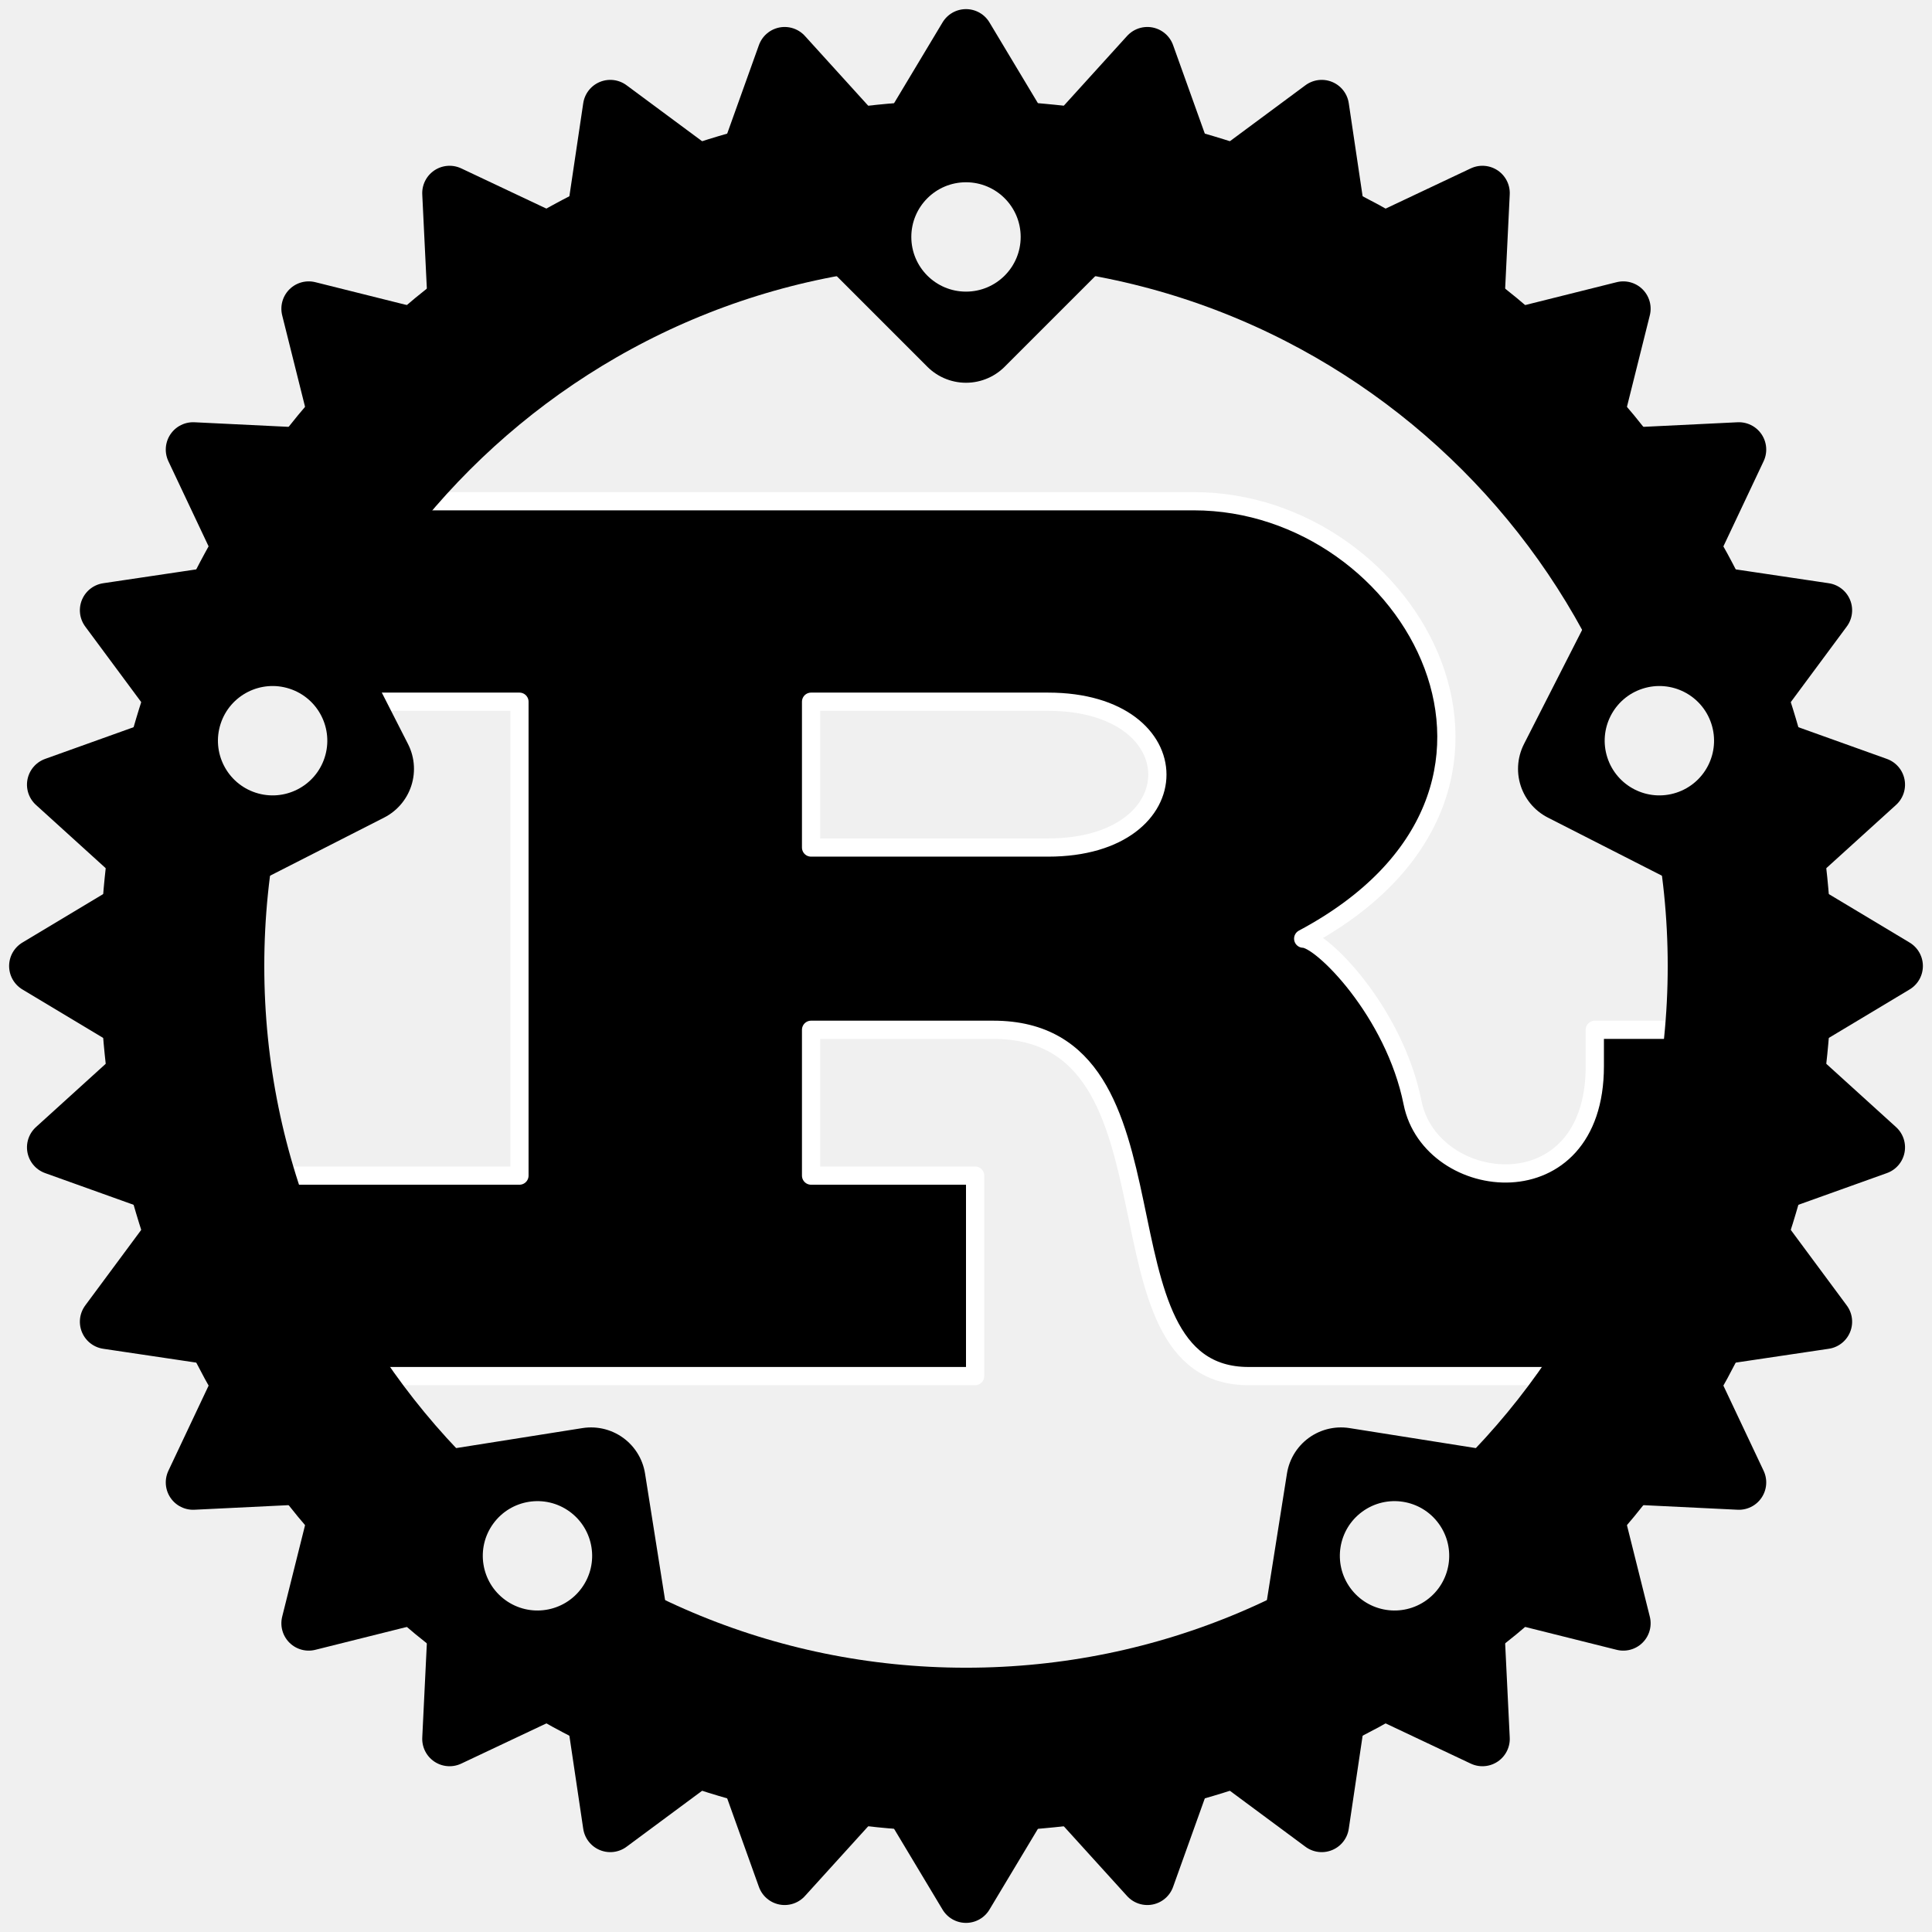
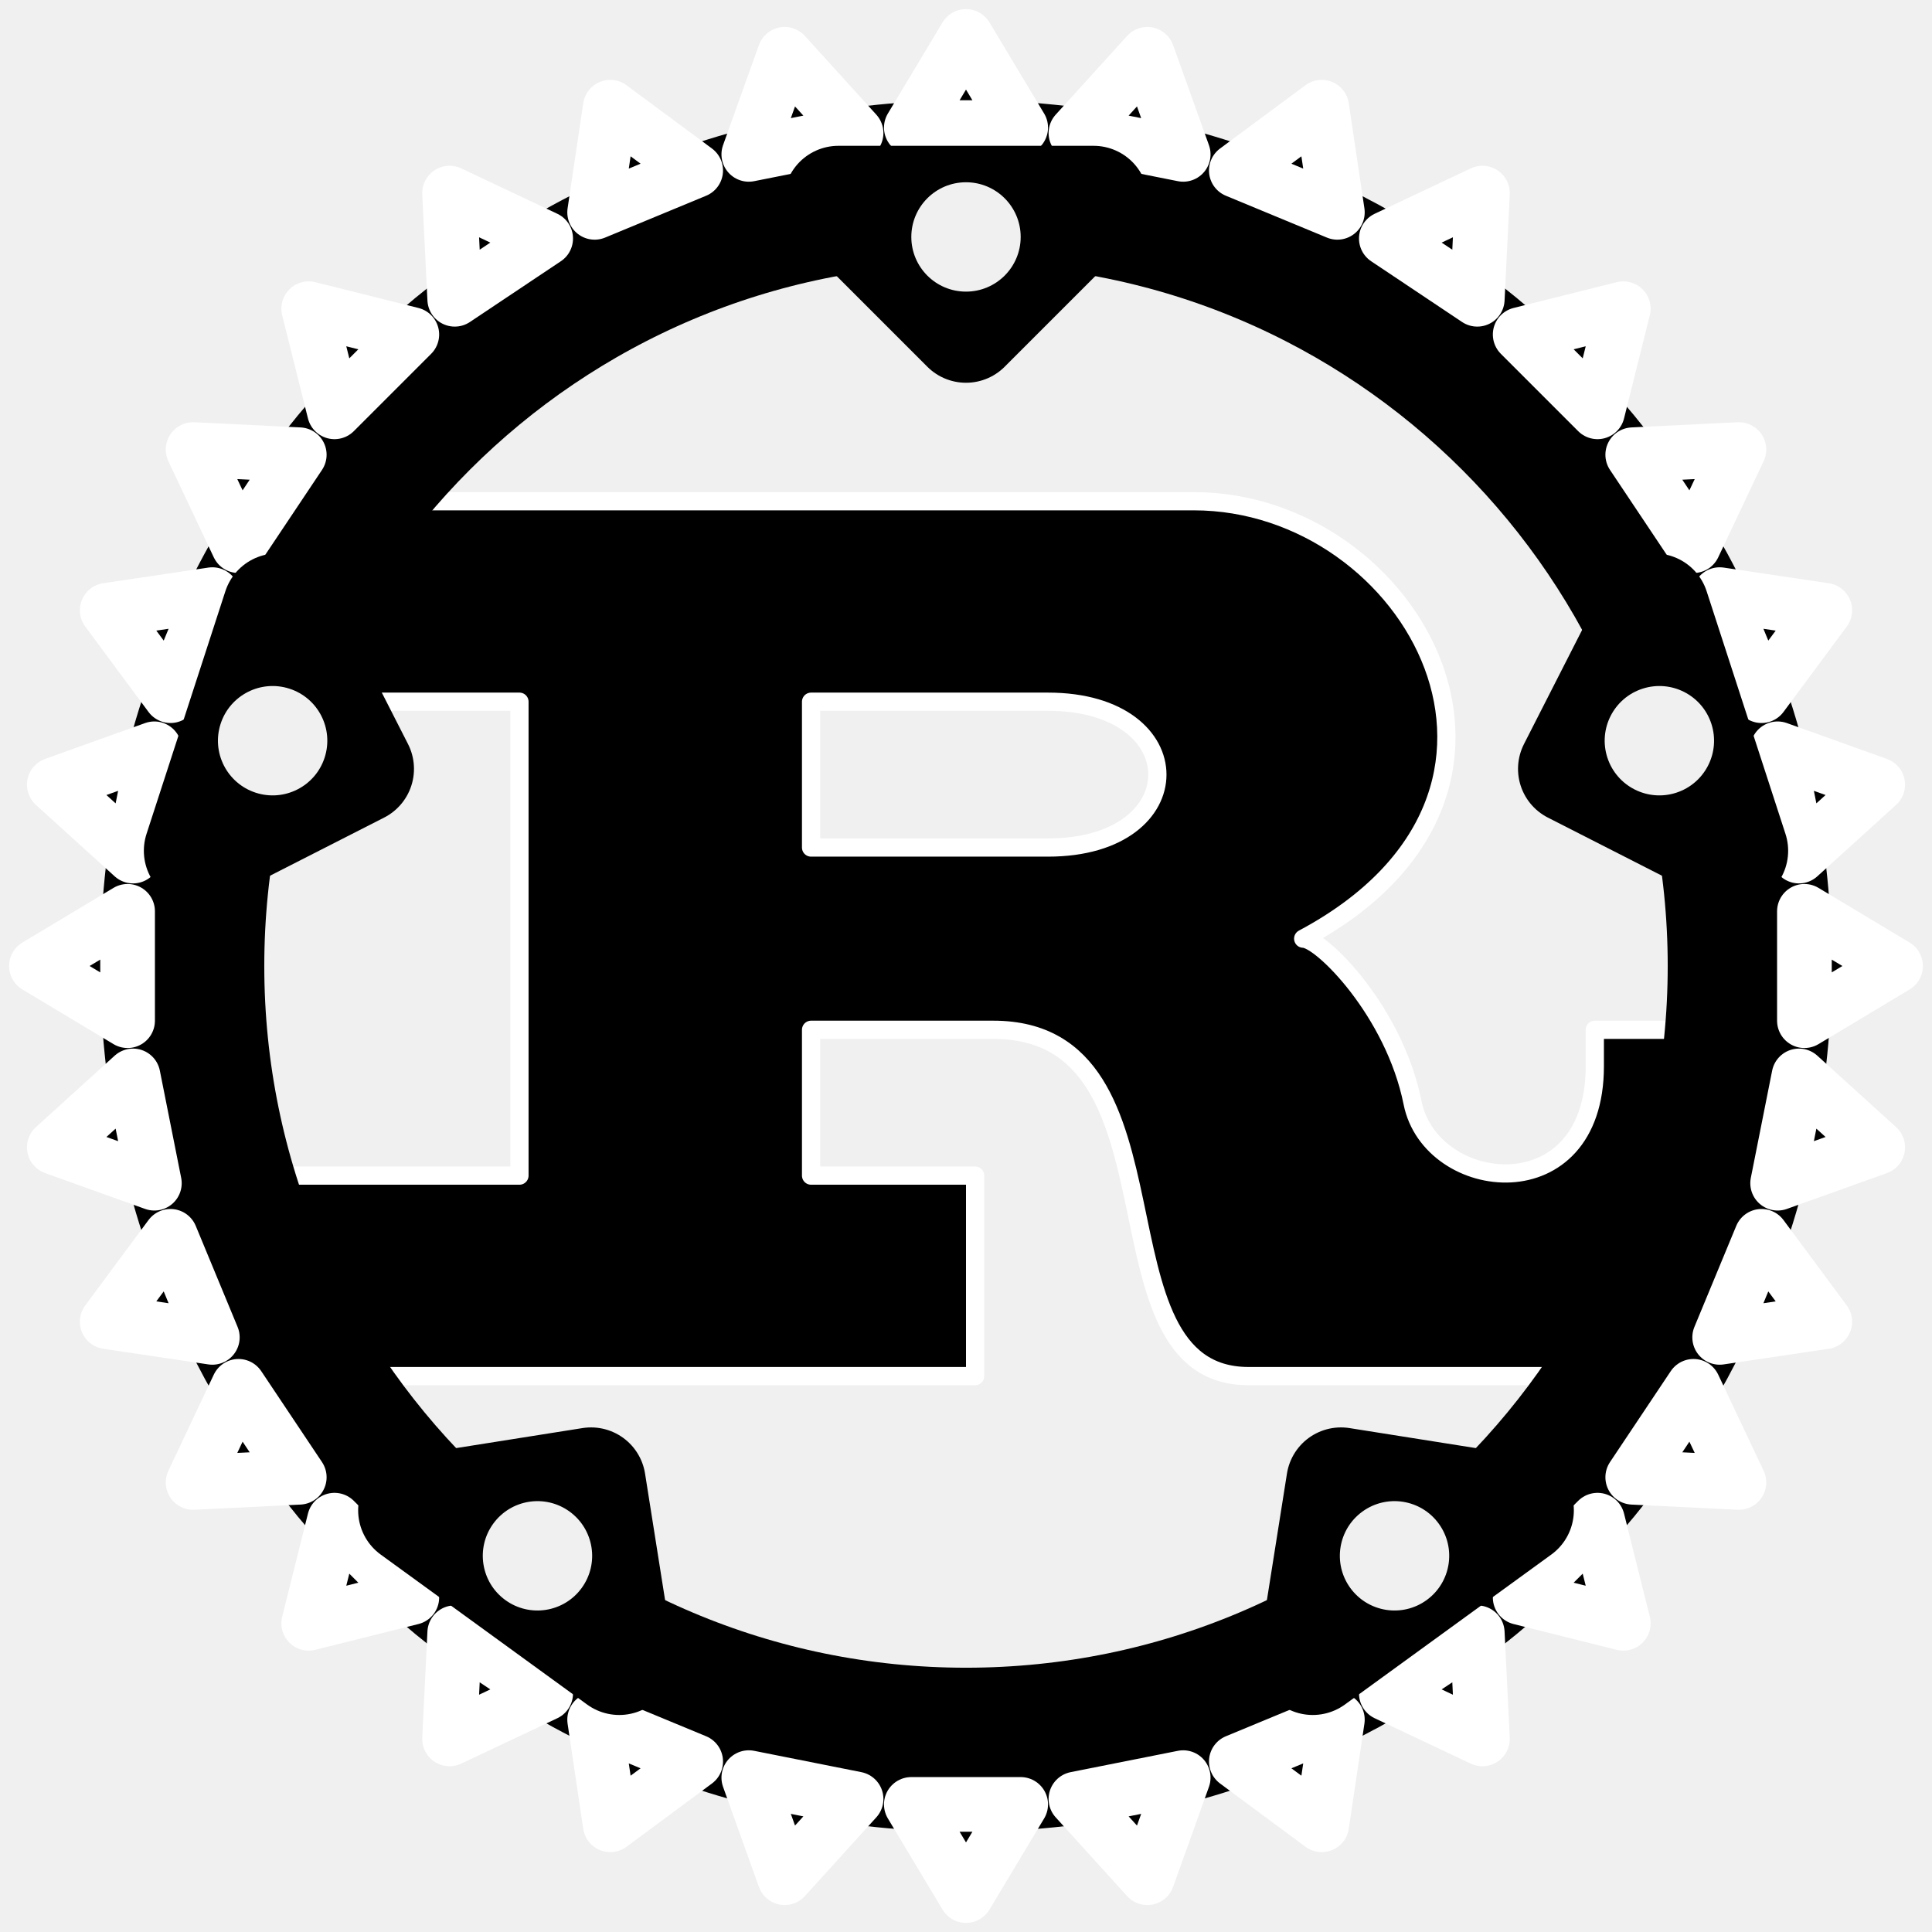
<svg xmlns="http://www.w3.org/2000/svg" xmlns:xlink="http://www.w3.org/1999/xlink" version="1.1" height="106" width="106">
  <g id="logo" transform="translate(53, 53)">
    <path id="r" transform="translate(0.5, 0.5)" stroke="white" stroke-width="1" stroke-linejoin="round" d="     M -9,-15 H 4 C 12,-15 12,-7 4,-7 H -9 Z     M -40,22 H 0 V 11 H -9 V 3 H 1 C 12,3 6,22 15,22 H 40     V 3 H 34 V 5 C 34,13 25,12 24,7 C 23,2 19,-2 18,-2 C 33,-10 24,-26 12,-26 H -35     V -15 H -25 V 11 H -40 Z" />
    <g id="gear" mask="url(#holes)">
      <circle r="43" fill="none" stroke="black" stroke-width="9" />
      <g id="cogs">
-         <polygon id="cog" stroke="black" stroke-width="3" stroke-linejoin="round" points="46,3 51,0 46,-3" />
+         <polygon id="cog" stroke="white" stroke-width="3" stroke-linejoin="round" points="46,3 51,0 46,-3" />
        <use xlink:href="#cog" transform="rotate(11.25)" />
        <use xlink:href="#cog" transform="rotate(22.50)" />
        <use xlink:href="#cog" transform="rotate(33.75)" />
        <use xlink:href="#cog" transform="rotate(45.00)" />
        <use xlink:href="#cog" transform="rotate(56.25)" />
        <use xlink:href="#cog" transform="rotate(67.50)" />
        <use xlink:href="#cog" transform="rotate(78.75)" />
        <use xlink:href="#cog" transform="rotate(90.00)" />
        <use xlink:href="#cog" transform="rotate(101.25)" />
        <use xlink:href="#cog" transform="rotate(112.50)" />
        <use xlink:href="#cog" transform="rotate(123.75)" />
        <use xlink:href="#cog" transform="rotate(135.00)" />
        <use xlink:href="#cog" transform="rotate(146.25)" />
        <use xlink:href="#cog" transform="rotate(157.50)" />
        <use xlink:href="#cog" transform="rotate(168.75)" />
        <use xlink:href="#cog" transform="rotate(180.00)" />
        <use xlink:href="#cog" transform="rotate(191.25)" />
        <use xlink:href="#cog" transform="rotate(202.50)" />
        <use xlink:href="#cog" transform="rotate(213.75)" />
        <use xlink:href="#cog" transform="rotate(225.00)" />
        <use xlink:href="#cog" transform="rotate(236.25)" />
        <use xlink:href="#cog" transform="rotate(247.50)" />
        <use xlink:href="#cog" transform="rotate(258.75)" />
        <use xlink:href="#cog" transform="rotate(270.00)" />
        <use xlink:href="#cog" transform="rotate(281.25)" />
        <use xlink:href="#cog" transform="rotate(292.50)" />
        <use xlink:href="#cog" transform="rotate(303.75)" />
        <use xlink:href="#cog" transform="rotate(315.00)" />
        <use xlink:href="#cog" transform="rotate(326.25)" />
        <use xlink:href="#cog" transform="rotate(337.50)" />
        <use xlink:href="#cog" transform="rotate(348.75)" />
      </g>
      <g id="mounts">
        <polygon id="mount" stroke="black" stroke-width="6" stroke-linejoin="round" points="-7,-42 0,-35 7,-42" />
        <use xlink:href="#mount" transform="rotate(72)" />
        <use xlink:href="#mount" transform="rotate(144)" />
        <use xlink:href="#mount" transform="rotate(216)" />
        <use xlink:href="#mount" transform="rotate(288)" />
      </g>
    </g>
    <mask id="holes">
      <rect x="-60" y="-60" width="120" height="120" fill="white" />
      <circle id="hole" cy="-40" r="3" />
      <use xlink:href="#hole" transform="rotate(72)" />
      <use xlink:href="#hole" transform="rotate(144)" />
      <use xlink:href="#hole" transform="rotate(216)" />
      <use xlink:href="#hole" transform="rotate(288)" />
    </mask>
  </g>
</svg>
